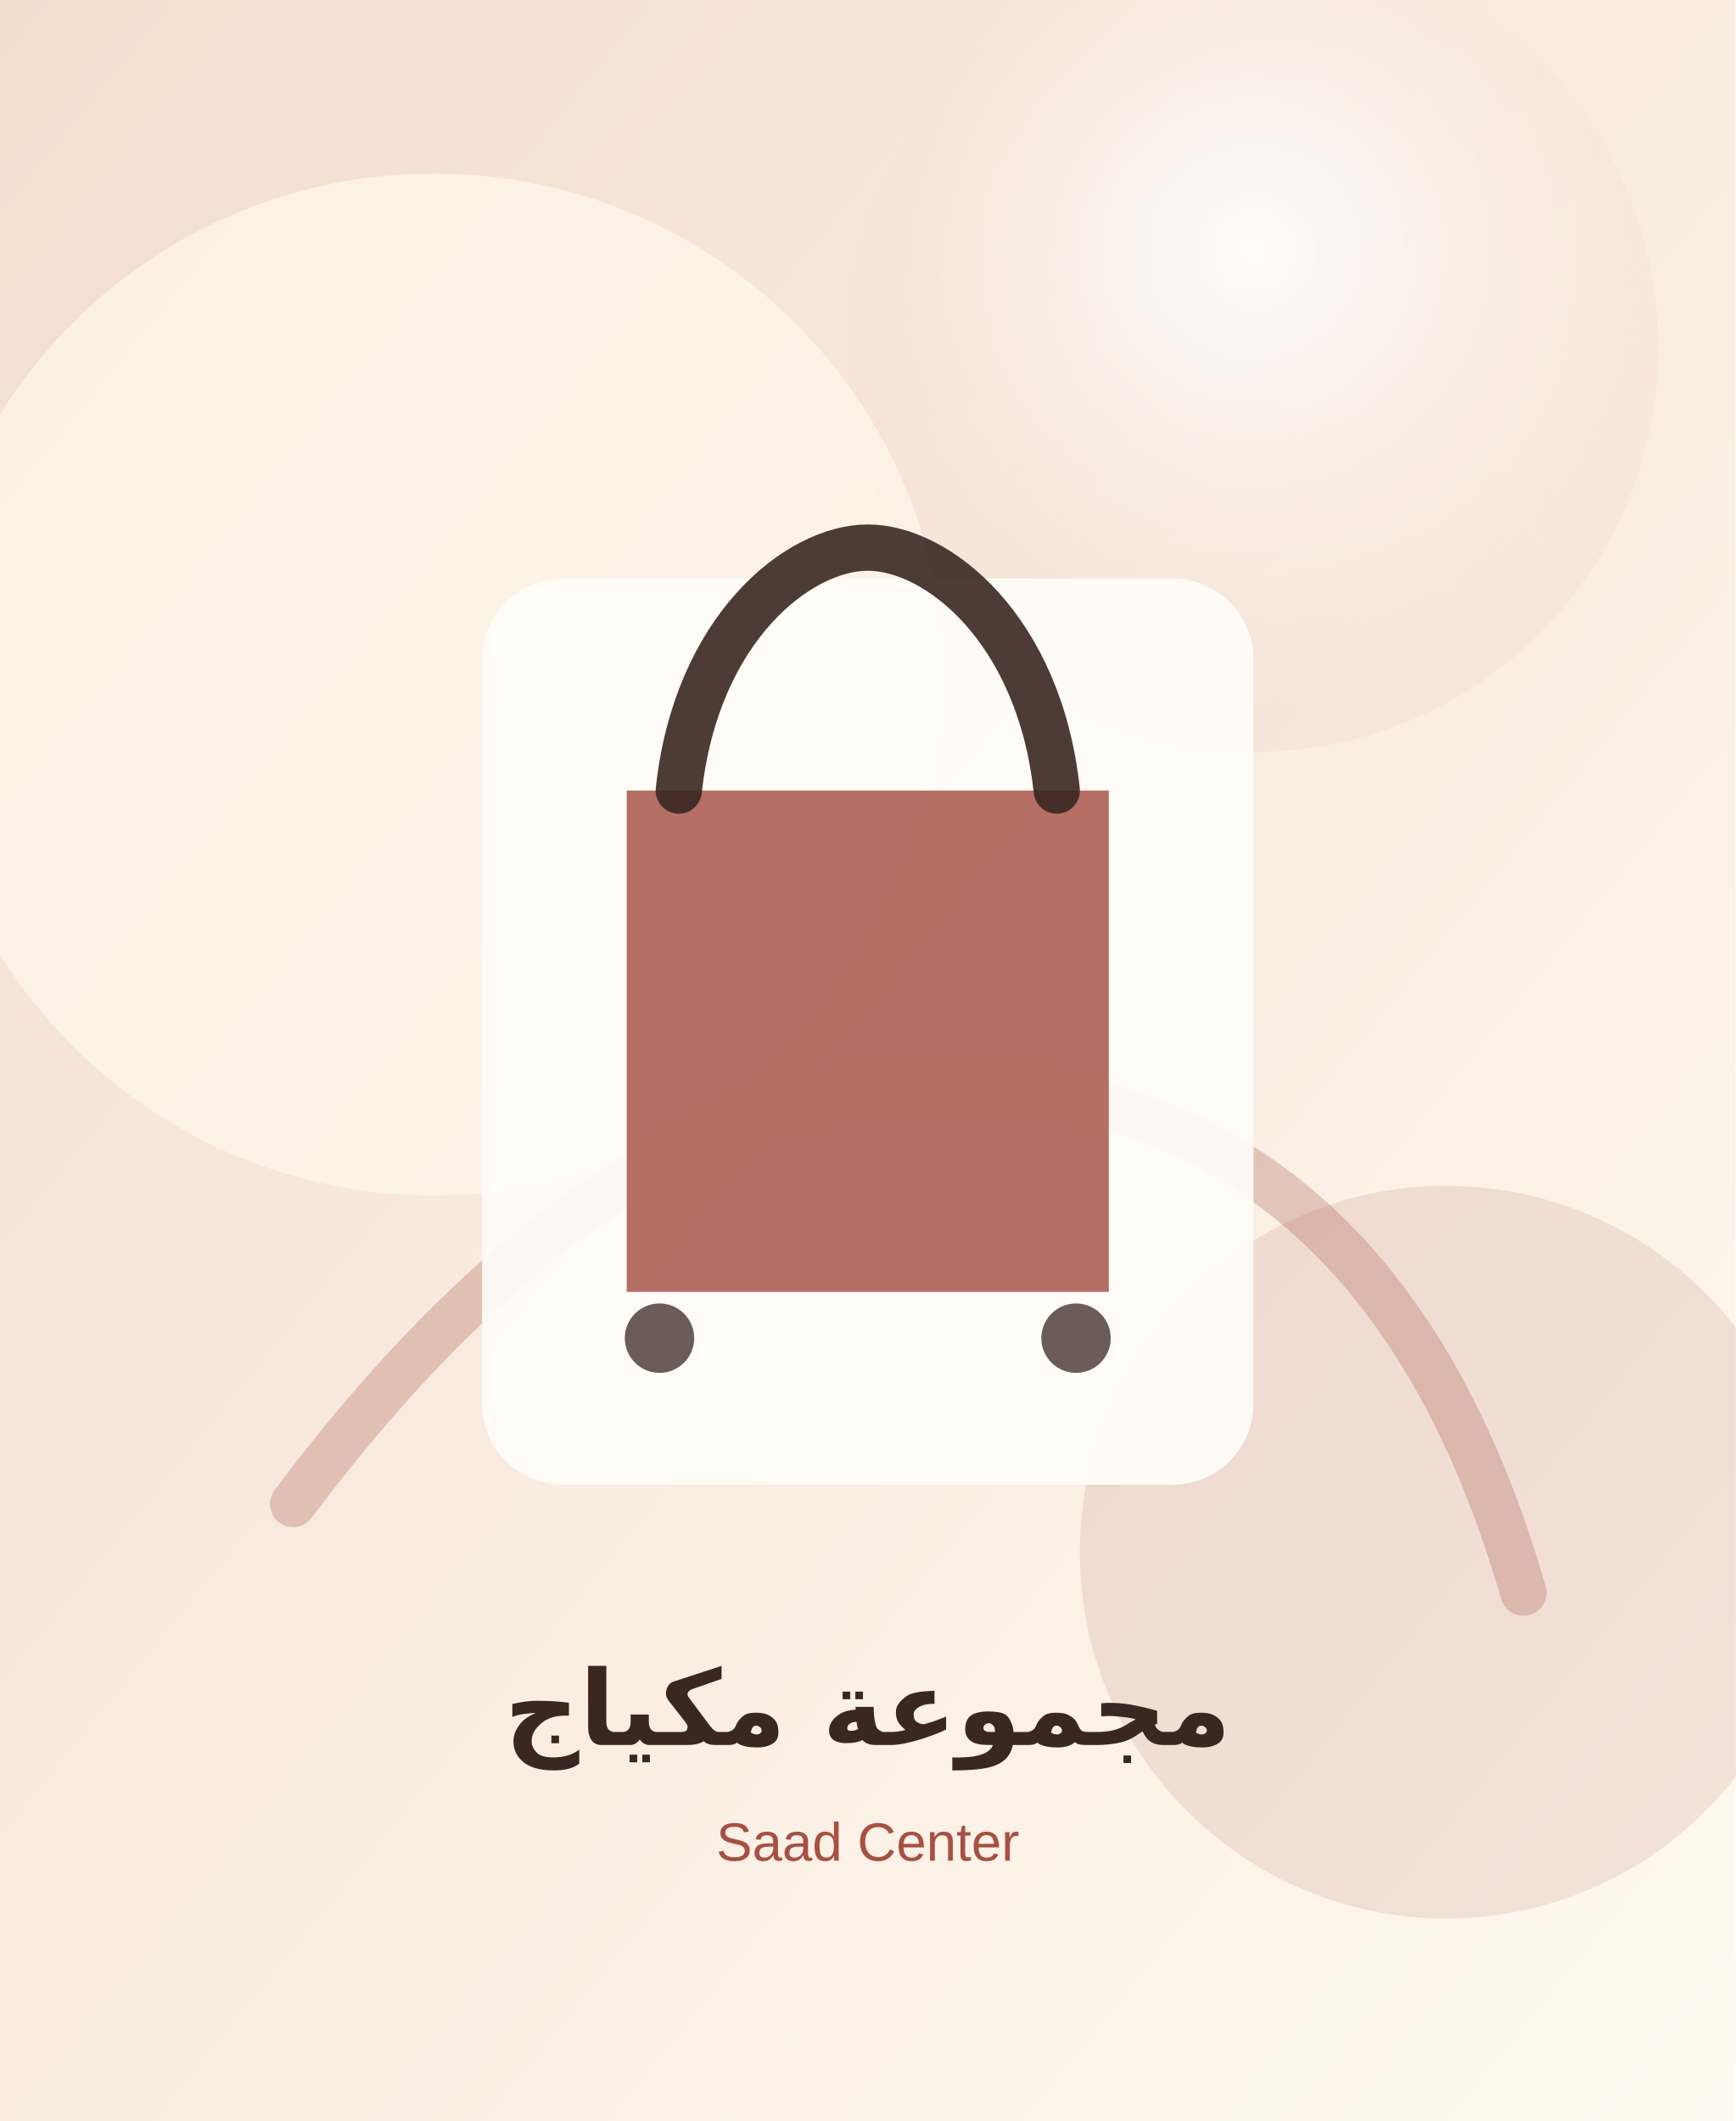
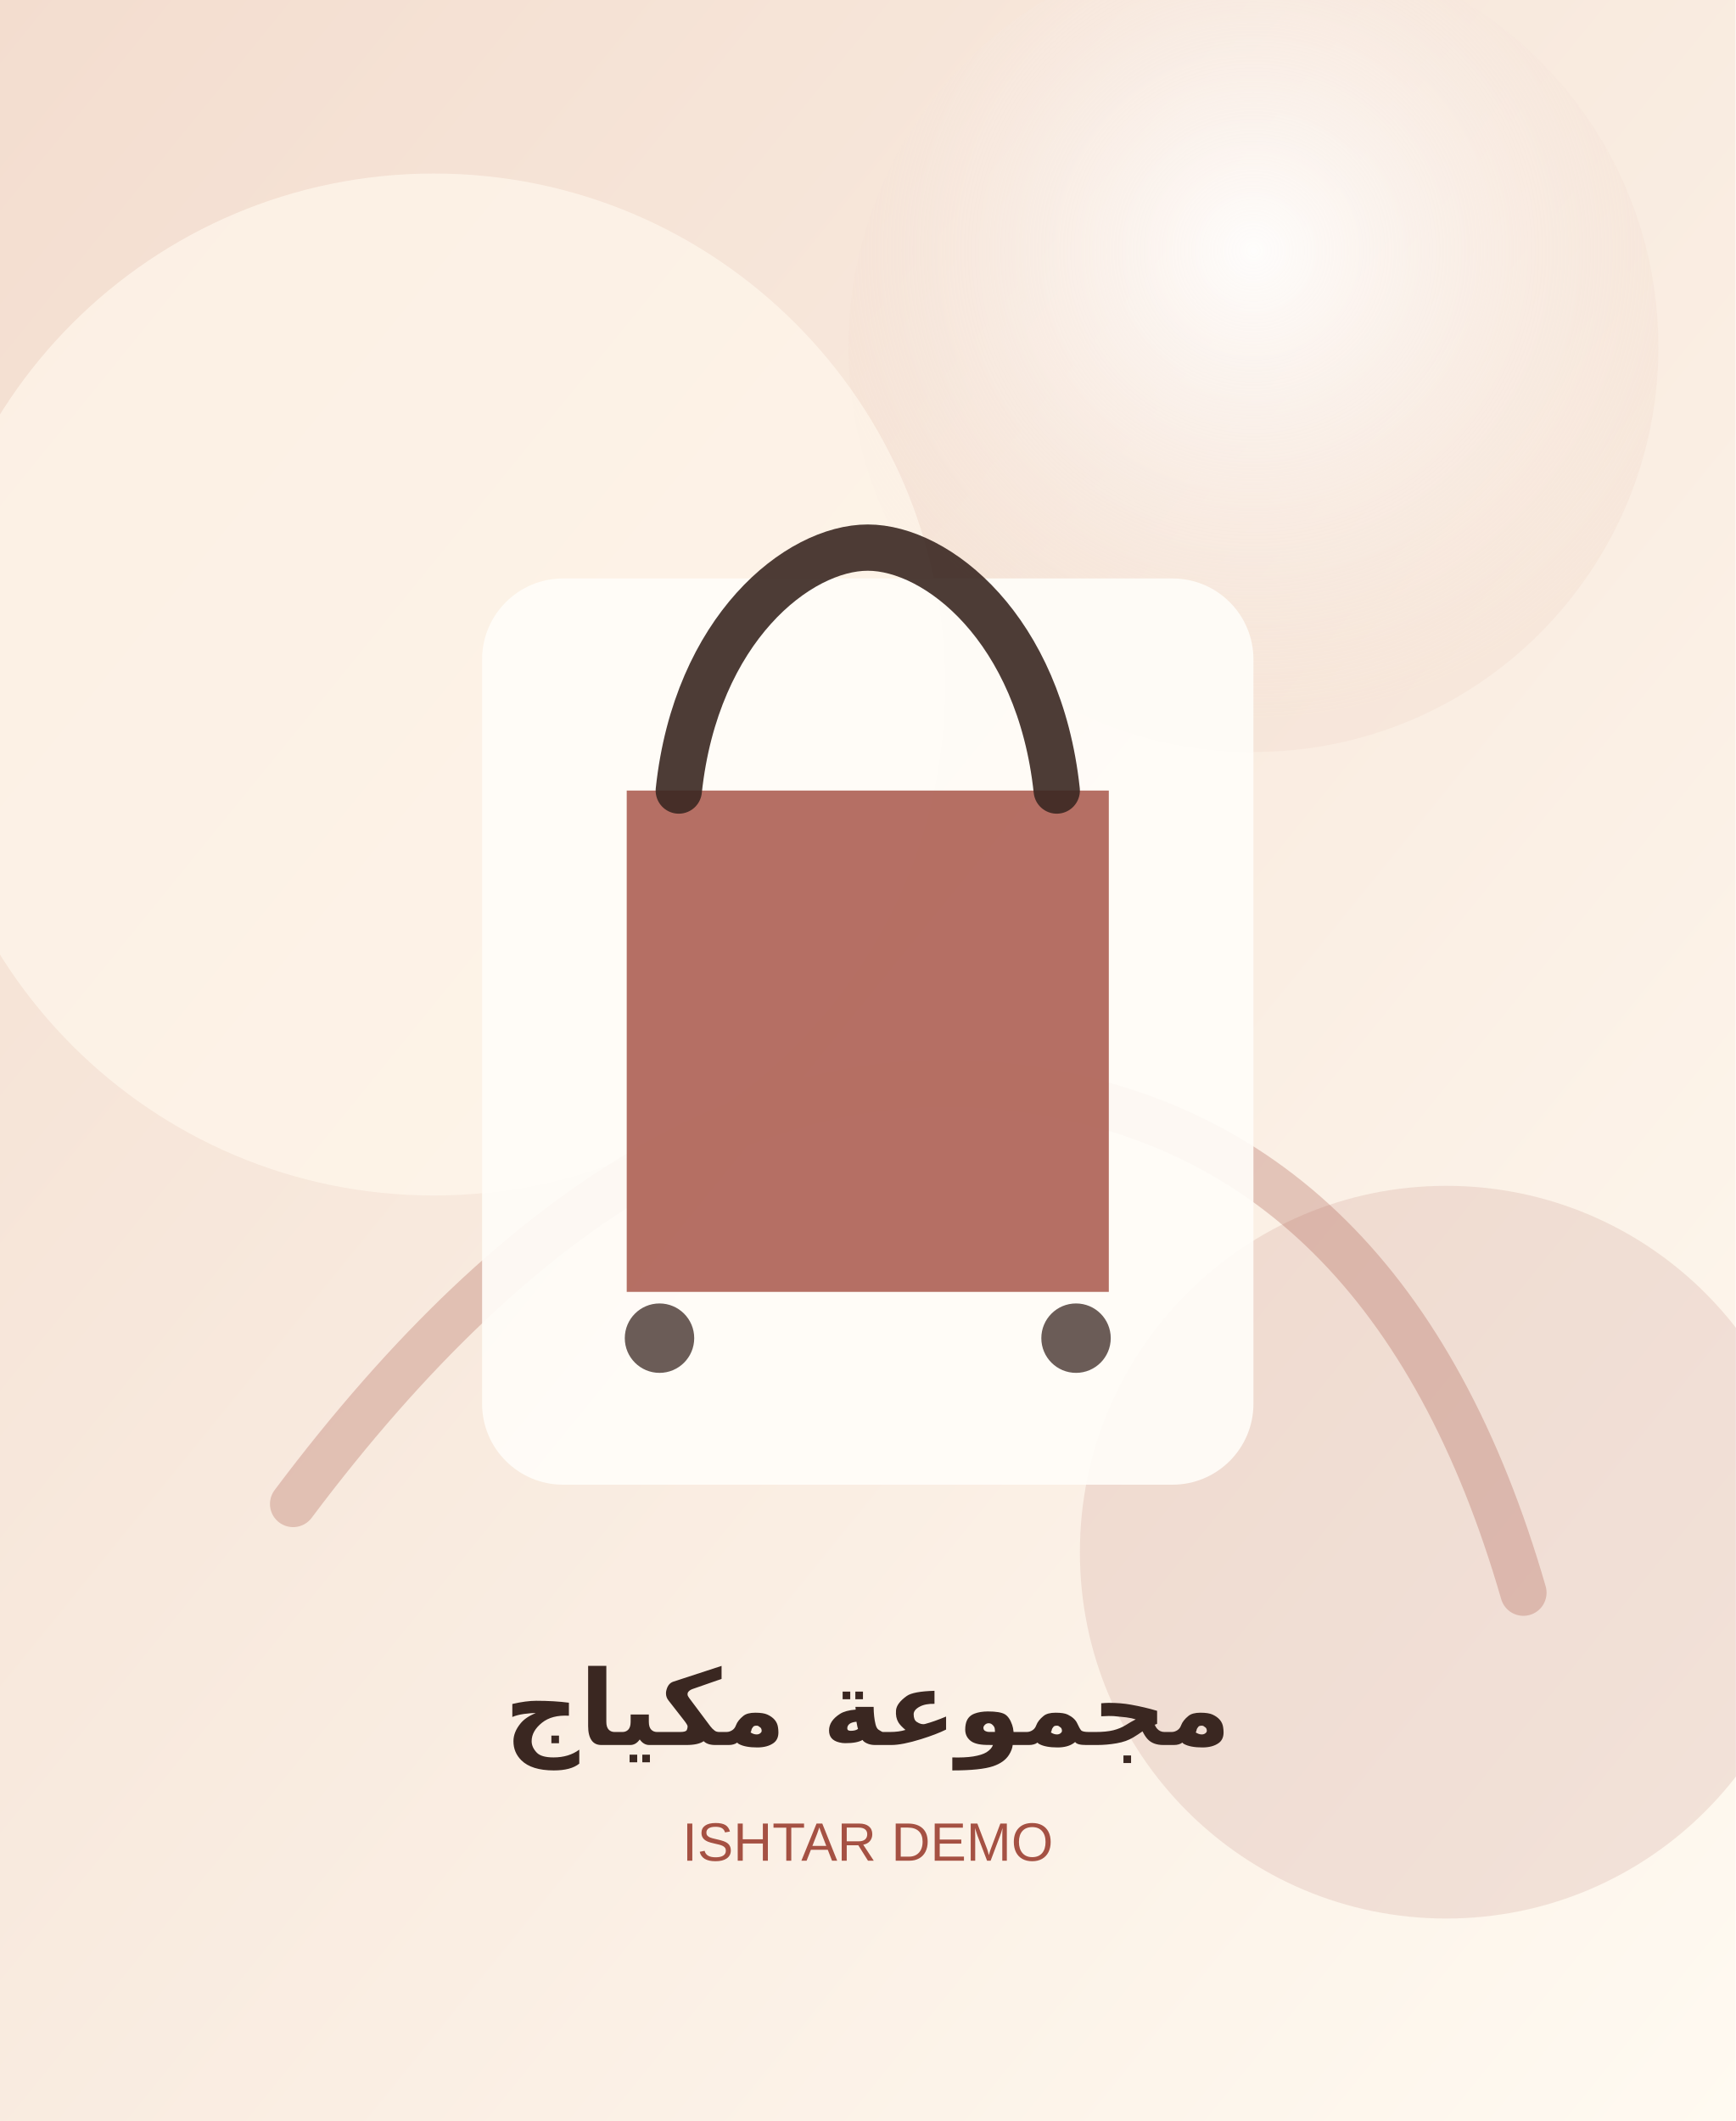
<svg xmlns="http://www.w3.org/2000/svg" width="900" height="1100" viewBox="0 0 900 1100" role="img" aria-label="مجموعة مكياج">
  <defs>
    <linearGradient id="g" x1="0" y1="0" x2="1" y2="1">
      <stop offset="0" stop-color="#f3ddcf" />
      <stop offset="1" stop-color="#fffaf1" />
    </linearGradient>
    <radialGradient id="r" cx="50%" cy="38%" r="58%">
      <stop offset="0" stop-color="#ffffff" stop-opacity=".9" />
      <stop offset="1" stop-color="#f3ddcf" stop-opacity=".4" />
    </radialGradient>
  </defs>
  <rect width="900" height="1100" fill="url(#g)" />
  <circle cx="650" cy="180" r="210" fill="url(#r)" />
  <circle cx="225" cy="355" r="265" fill="#fff7ec" opacity=".72" />
  <circle cx="750" cy="805" r="190" fill="#a55143" opacity=".13" />
  <path d="M152 780c120-160 245-232 374-216 130 16 218 103 264 262" fill="none" stroke="#a55143" stroke-width="24" stroke-linecap="round" opacity=".28" />
  <rect x="250" y="300" rx="42" ry="42" width="400" height="470" fill="#fffdf8" opacity=".92" />
  <path d="M325 410h250v260H325z" fill="#a55143" opacity=".82" />
  <path d="M352 410c9-84 62-126 98-126s89 42 98 126" fill="none" stroke="#3a2721" stroke-width="24" stroke-linecap="round" opacity=".9" />
  <circle cx="342" cy="694" r="18" fill="#3a2721" opacity=".75" />
  <circle cx="558" cy="694" r="18" fill="#3a2721" opacity=".75" />
  <text x="450" y="905" text-anchor="middle" font-size="54" font-family="Arial, sans-serif" font-weight="700" fill="#3a2721">مجموعة مكياج</text>
-   <text x="450" y="965" text-anchor="middle" font-size="28" font-family="Arial, sans-serif" fill="#a55143">Saad Center</text>
+   <text x="450" y="965" text-anchor="middle" font-size="28" font-family="Arial, sans-serif" fill="#a55143">ISHTAR DEMO</text>
</svg>
